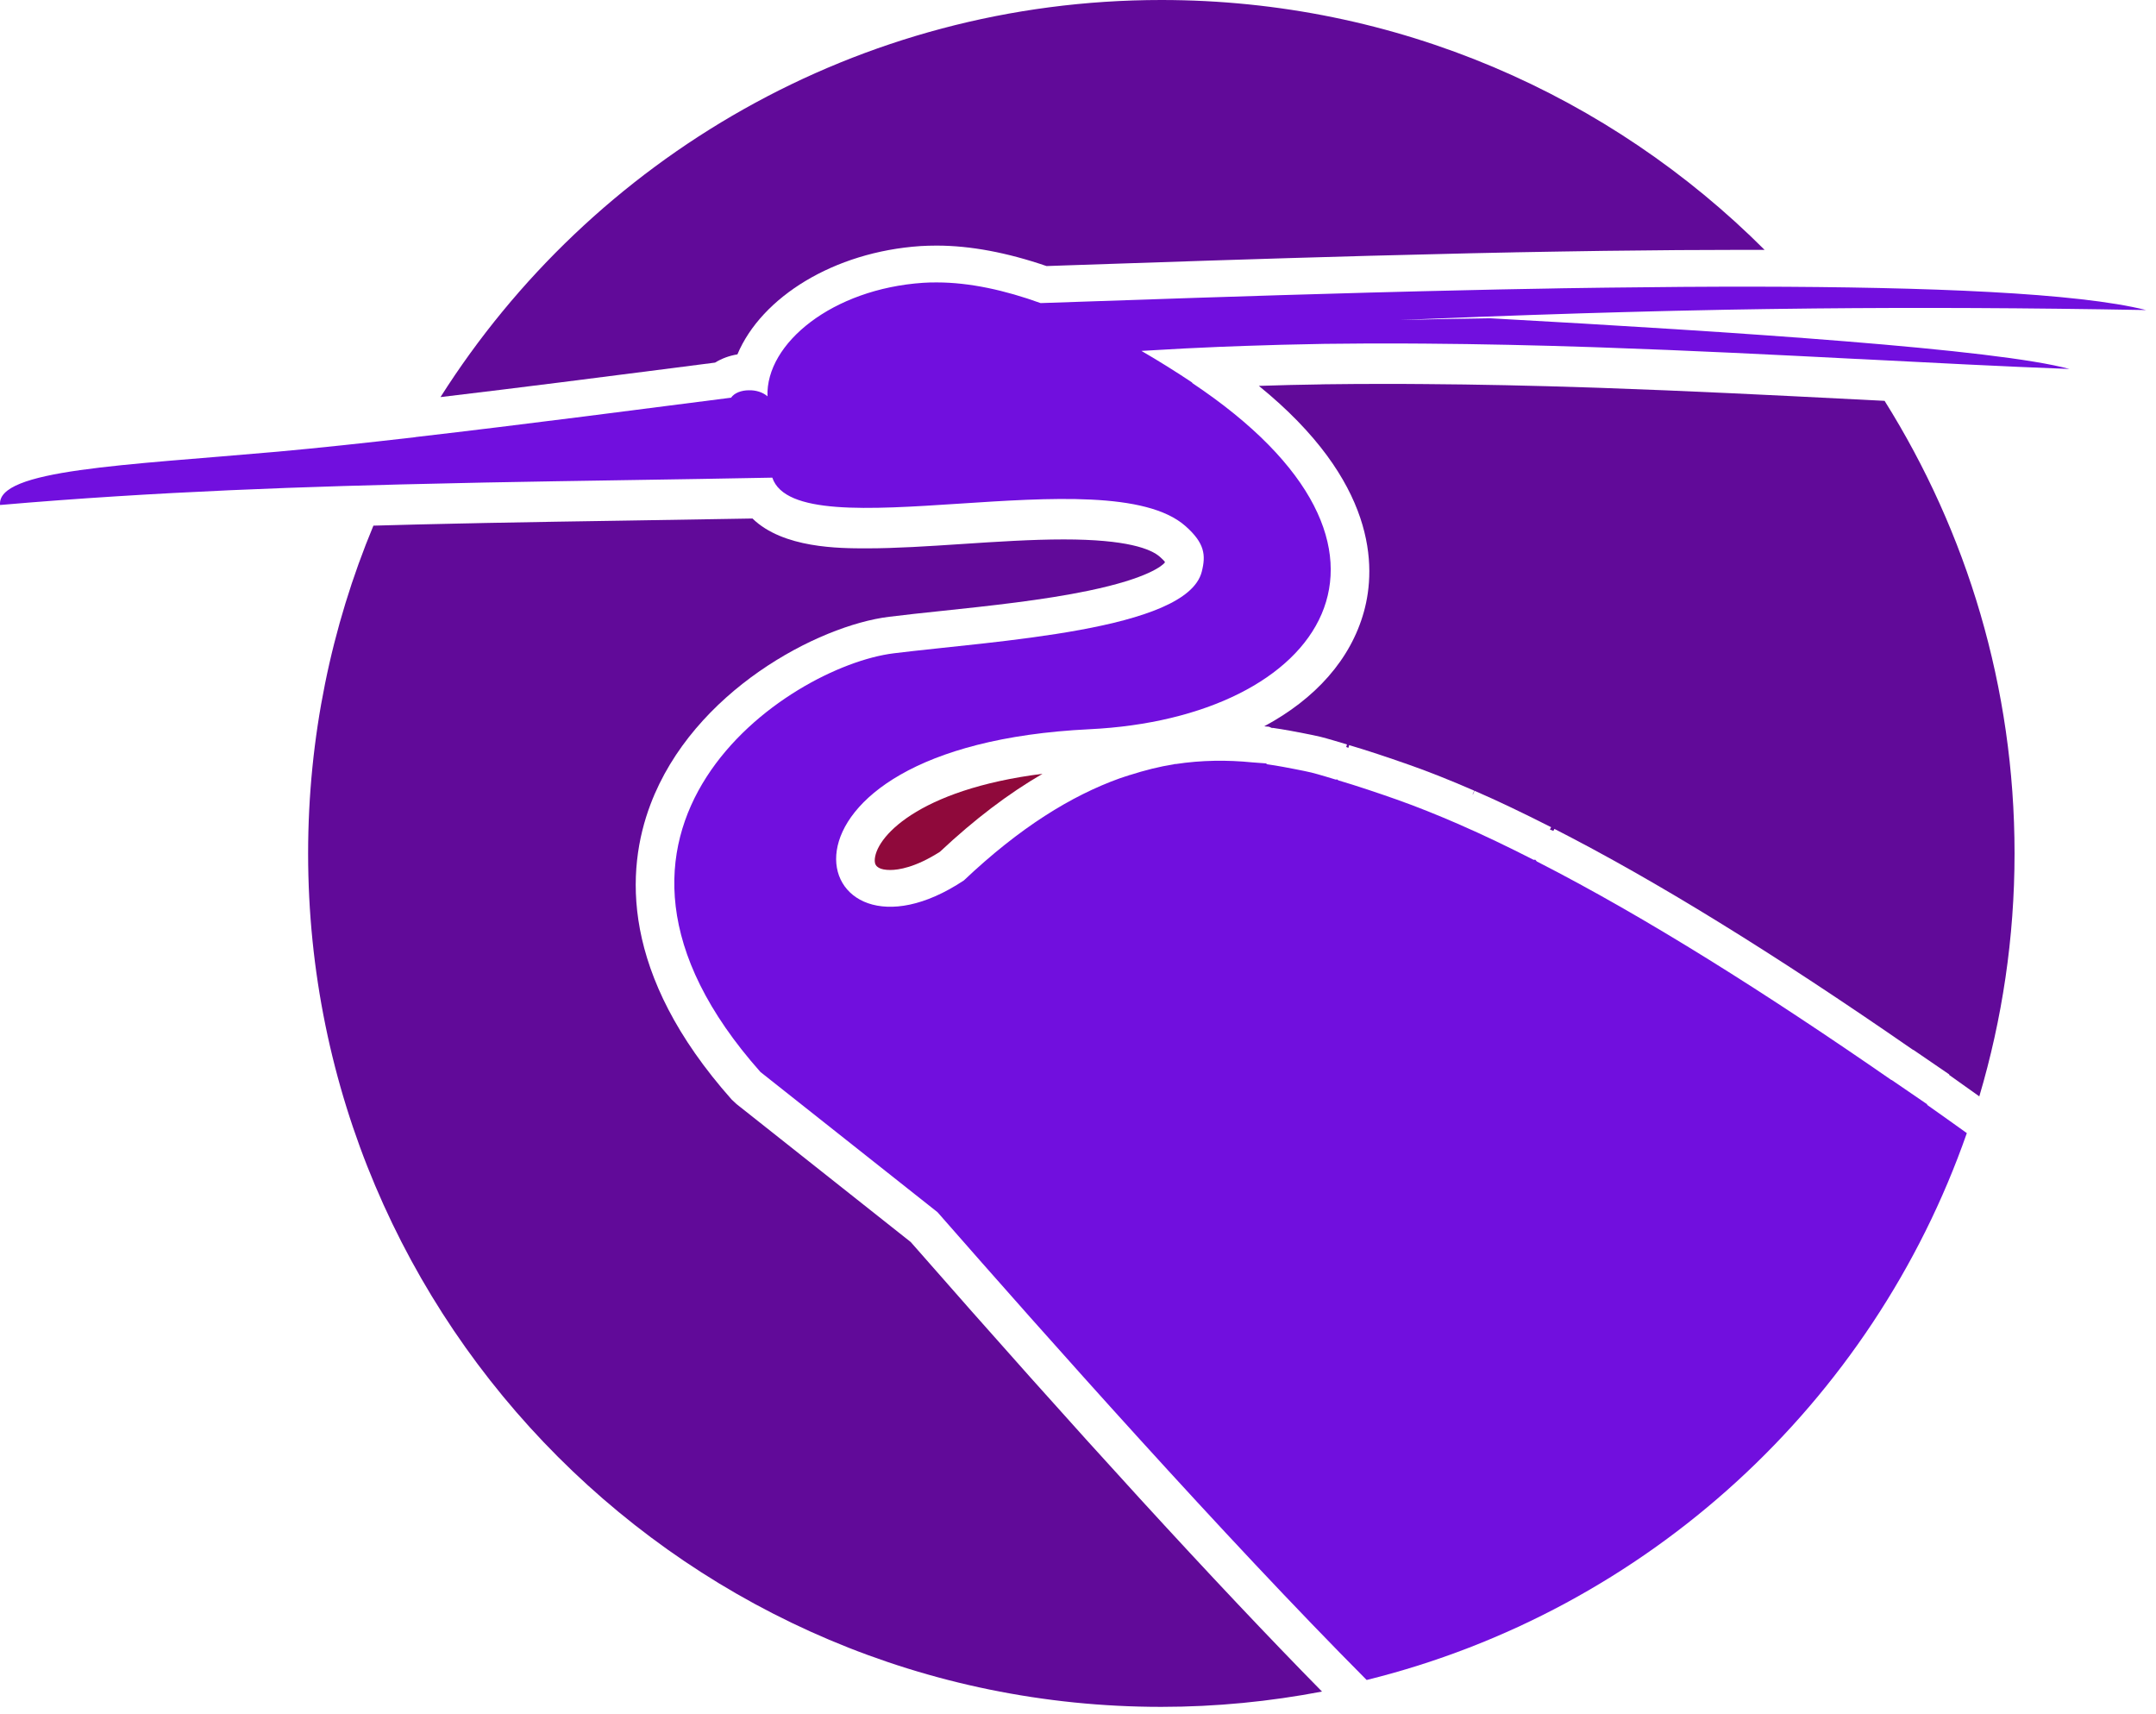
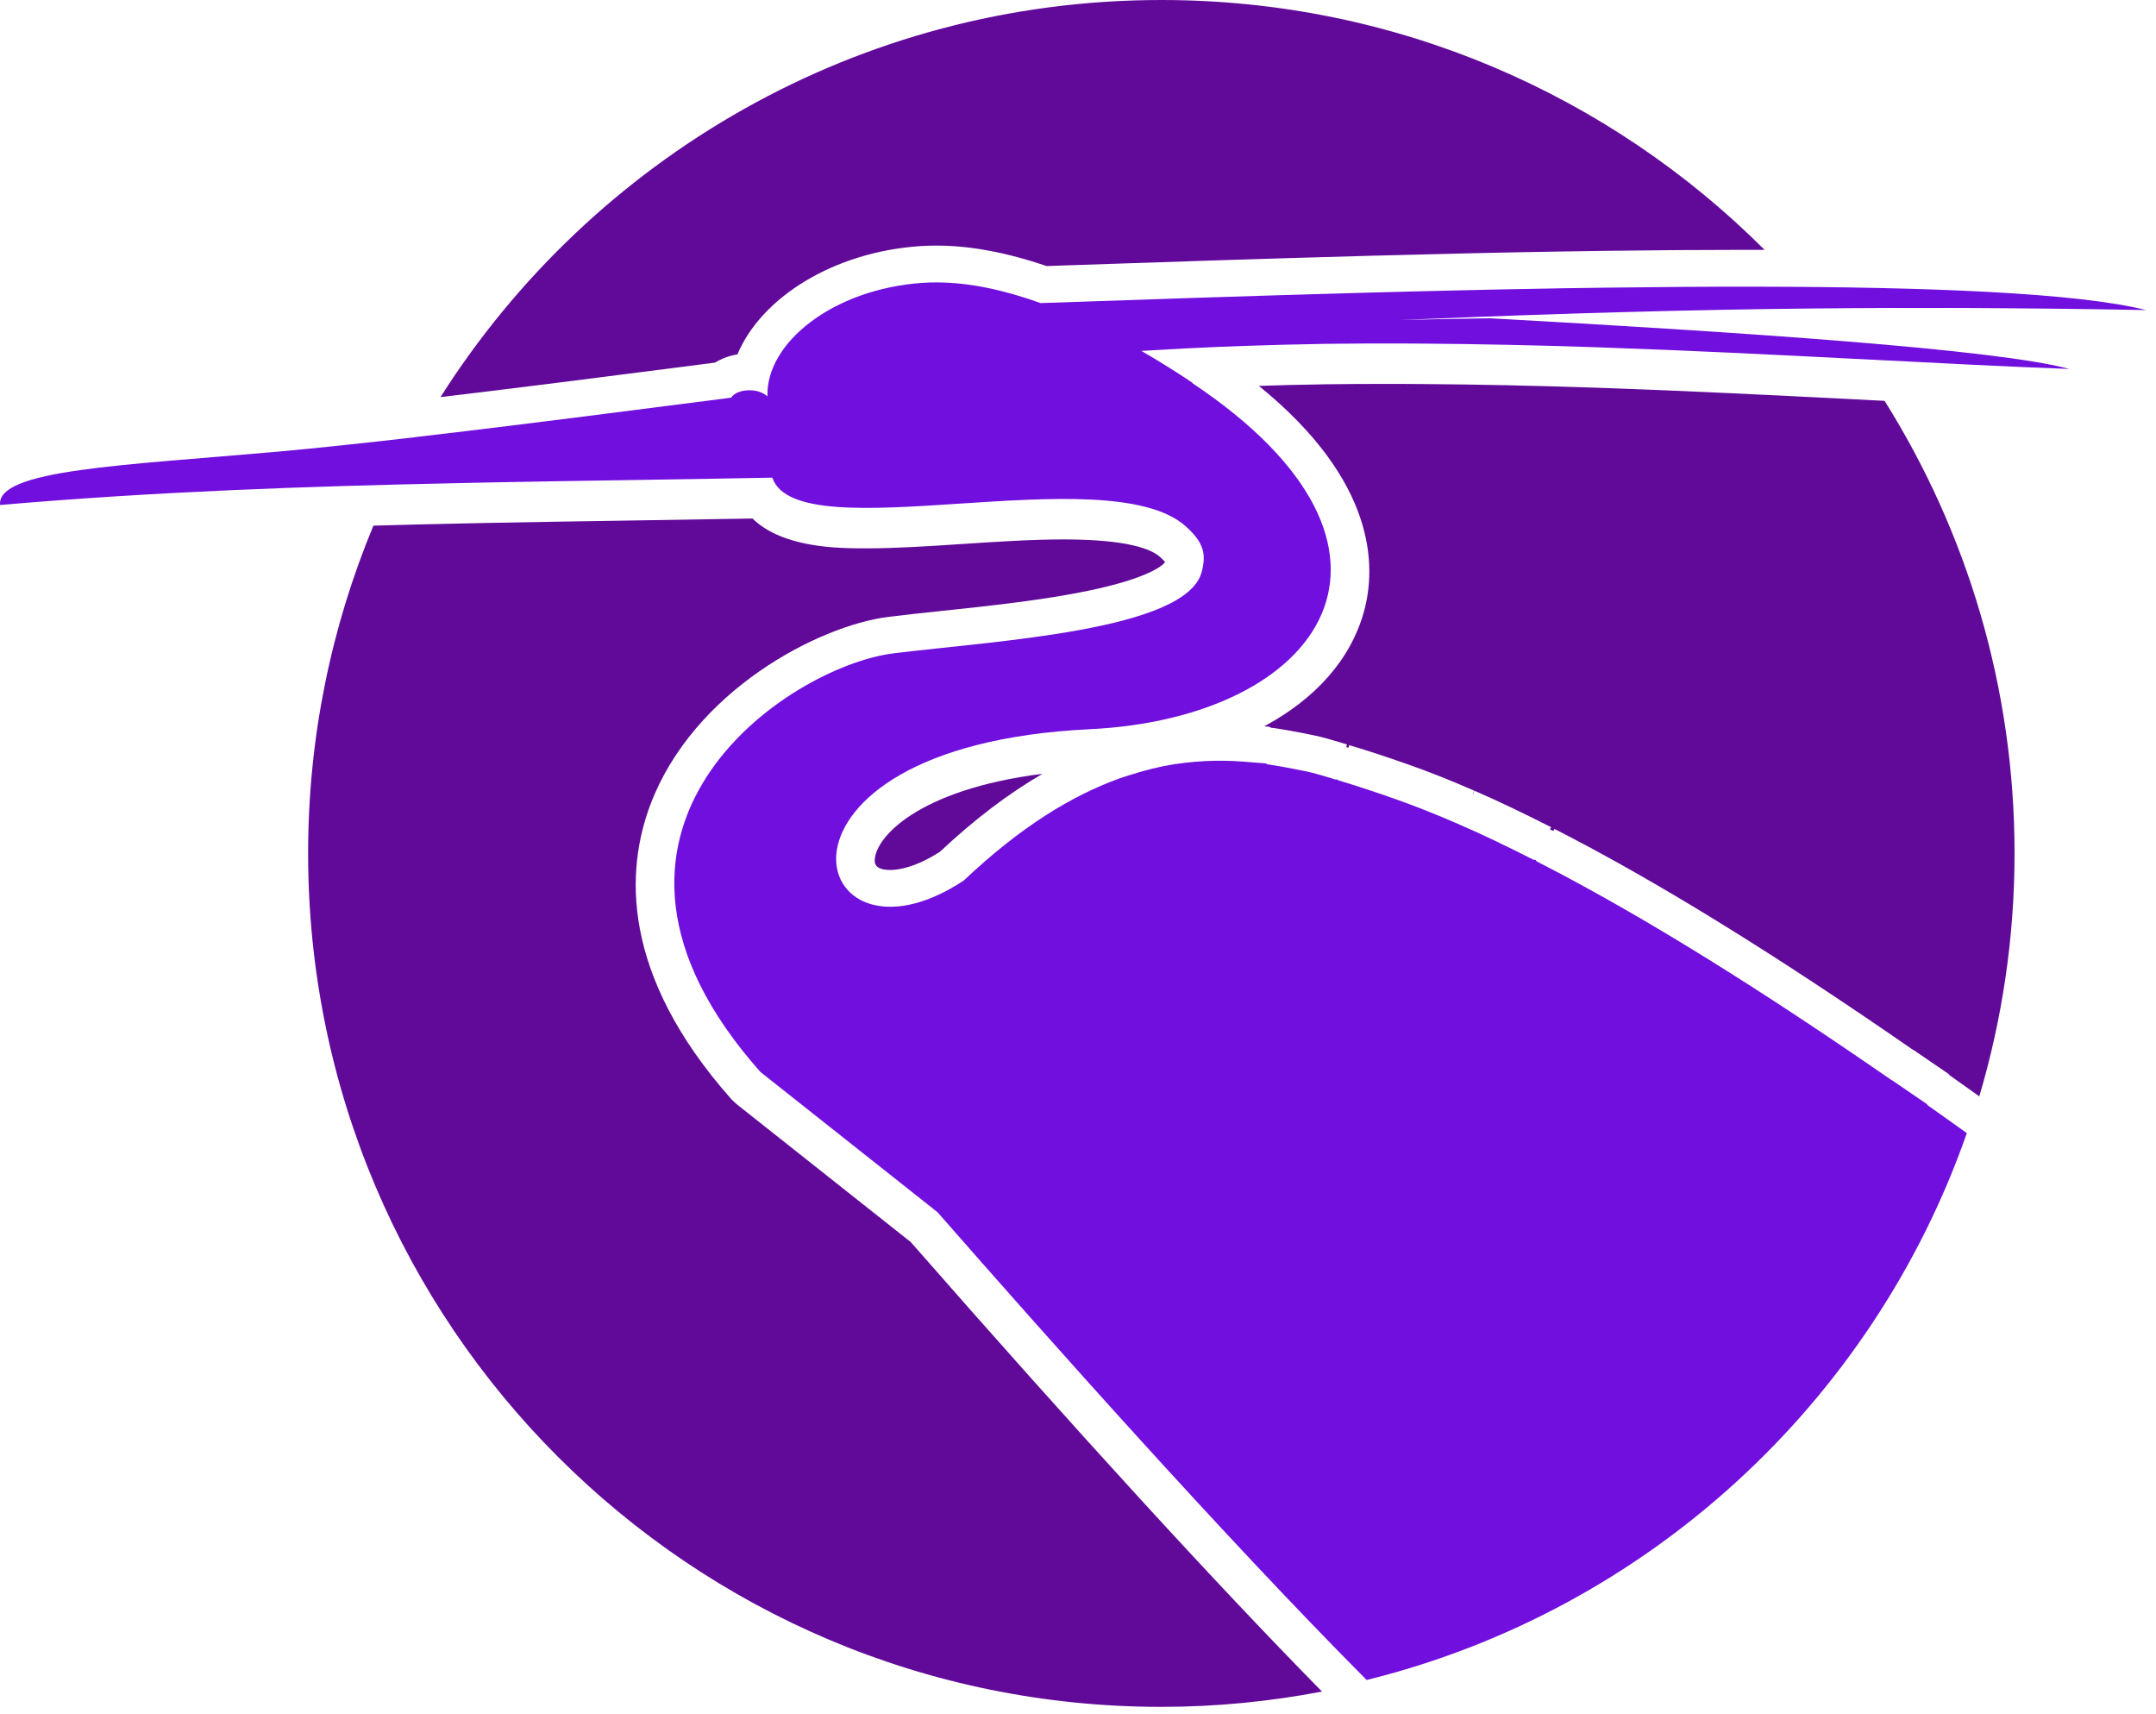
<svg xmlns="http://www.w3.org/2000/svg" width="100%" height="100%" viewBox="0 0 112 89" version="1.1" xml:space="preserve" style="fill-rule:evenodd;clip-rule:evenodd;stroke-linejoin:round;stroke-miterlimit:1.414;">
  <g id="Logo">
    <path d="M47.312,64.507l-9.052,-7.167l-0.257,-0.241c-5.797,-6.531 -5.491,-11.932 -4.214,-15.316c2.223,-5.885 8.713,-9.297 12.398,-9.75c0.808,-0.101 1.717,-0.198 2.68,-0.299c2.492,-0.263 5.316,-0.562 7.687,-1.057c3.113,-0.648 3.829,-1.312 3.948,-1.449c0.005,-0.02 0.007,-0.036 0.011,-0.052c-0.045,-0.054 -0.126,-0.139 -0.258,-0.256c-0.468,-0.414 -1.715,-0.905 -4.997,-0.905c-1.653,0 -3.487,0.12 -5.262,0.237c-1.775,0.117 -3.453,0.227 -4.983,0.227c-1.404,0 -4.331,0 -5.923,-1.55c-2.196,0.04 -4.38,0.074 -6.558,0.108c-2.45,0.038 -4.889,0.076 -7.325,0.124l-0.796,0.018l-0.637,0.013c-1.404,0.029 -2.873,0.065 -4.376,0.108c-2.182,5.242 -3.392,10.99 -3.392,17.023c0,24.479 19.844,44.324 44.323,44.324c2.855,0 5.642,-0.279 8.346,-0.795c-5.518,-5.608 -12.695,-13.45 -21.363,-23.345" style="fill:#610a99;fill-rule:nonzero;" />
    <path d="M34.941,19.116l2.205,-0.284c0.342,-0.211 0.736,-0.358 1.161,-0.427c1.255,-2.977 5.01,-5.321 9.507,-5.625c0.261,-0.015 0.533,-0.024 0.81,-0.024l0.059,0c1.725,0.002 3.635,0.36 5.682,1.062l0.981,-0.034c4.493,-0.153 10.083,-0.344 15.806,-0.5l0.079,-0.002l0.092,-0.002c1.674,-0.045 3.368,-0.088 5.067,-0.126l1.498,-0.032l0.643,-0.013l0.203,-0.005c0.573,-0.011 1.147,-0.02 1.754,-0.031l0.655,-0.011c0.691,-0.012 1.381,-0.023 2.068,-0.032l0.144,-0.002l0.193,-0.002c2.454,-0.032 4.805,-0.05 6.985,-0.05l0.596,0c0.185,0.002 0.358,0.002 0.54,0.002c-8.022,-8.017 -19.099,-12.978 -31.34,-12.978c-15.759,0 -29.588,8.232 -37.446,20.623c4.142,-0.491 8.488,-1.049 12.058,-1.507" style="fill:#610a99;fill-rule:nonzero;" />
    <path d="M97.021,20.773l-0.61,-0.032l0,0.002c-4.429,-0.227 -8.773,-0.443 -13.223,-0.598l-0.601,-0.02c-2.987,-0.099 -5.874,-0.16 -8.576,-0.178c-0.339,-0.002 -0.679,-0.005 -1.019,-0.007c-0.364,0 -0.731,-0.002 -1.098,-0.002c-1.019,0 -2.038,0.007 -3.055,0.02l-0.137,0.002l-0.144,0.005c-0.972,0.013 -2.013,0.038 -3.163,0.076c6.122,4.968 6.104,9.395 5.458,11.728c-0.686,2.477 -2.515,4.522 -5.181,5.953l0.247,0.02l0.178,0.076l0.002,-0.018c0.313,0.045 0.623,0.095 0.929,0.151c0.192,0.036 1.17,0.218 1.566,0.315c0.36,0.088 1.213,0.347 1.379,0.398l-0.04,0.131l0.112,0.045l0.041,-0.142c0.92,0.272 1.919,0.601 3.145,1.033c1.01,0.355 2.108,0.792 3.354,1.334l-0.083,0.193l0.013,0.005l0.084,-0.194c1.176,0.511 2.476,1.13 3.979,1.892l-0.063,0.122l0.18,0.069l0.054,-0.103c5.262,2.686 11.357,6.441 18.634,11.48l0.012,-0.004l1.858,1.271l0.009,0.036c0.499,0.353 1.003,0.71 1.505,1.07l0.054,0.039c1.185,-4 1.831,-8.232 1.831,-12.619c0,-8.636 -2.479,-16.69 -6.751,-23.504c-0.295,-0.016 -0.583,-0.03 -0.88,-0.045" style="fill:#610a99;fill-rule:nonzero;" />
-     <path d="M45.441,44.72c0.007,0.308 0.279,0.463 0.808,0.463c0.416,0 1.298,-0.126 2.578,-0.945c1.791,-1.68 3.554,-3.021 5.334,-4.052c-6.526,0.824 -8.749,3.359 -8.72,4.534" style="fill:#8f093b;fill-rule:nonzero;" />
+     <path d="M45.441,44.72c0.007,0.308 0.279,0.463 0.808,0.463c0.416,0 1.298,-0.126 2.578,-0.945c1.791,-1.68 3.554,-3.021 5.334,-4.052c-6.526,0.824 -8.749,3.359 -8.72,4.534" style="fill:#610a99;fill-rule:nonzero;" />
    <path d="M77.416,16.53l-0.036,0c-1.553,0.021 -3.107,0.052 -4.664,0.09c1.366,-0.056 2.706,-0.11 4.018,-0.159c0.029,-0.003 0.058,-0.003 0.088,-0.005c0.909,-0.034 1.804,-0.065 2.693,-0.097c0.207,-0.006 0.414,-0.013 0.62,-0.02c0.691,-0.025 1.375,-0.045 2.054,-0.067c0.315,-0.009 0.63,-0.018 0.943,-0.027c0.394,-0.012 0.787,-0.025 1.177,-0.034c0.571,-0.016 1.14,-0.032 1.707,-0.045c0.34,-0.009 0.677,-0.016 1.017,-0.025c0.603,-0.013 1.204,-0.027 1.804,-0.038c0.286,-0.007 0.572,-0.011 0.857,-0.018c0.648,-0.011 1.296,-0.023 1.944,-0.032c0.218,-0.004 0.439,-0.006 0.657,-0.009c0.655,-0.009 1.309,-0.018 1.966,-0.024c5.422,-0.054 10.972,-0.03 17.226,0.083c-3.561,-0.895 -11.307,-1.201 -20.362,-1.215c-0.004,0 -0.009,0 -0.016,0c-2.436,-0.002 -4.965,0.016 -7.536,0.05c-0.11,0 -0.223,0.002 -0.335,0.004c-0.684,0.009 -1.373,0.018 -2.063,0.029c-0.227,0.005 -0.457,0.009 -0.684,0.014c-0.574,0.009 -1.145,0.02 -1.719,0.031c-0.281,0.005 -0.562,0.012 -0.843,0.016c-0.498,0.011 -0.997,0.023 -1.494,0.034c-1.696,0.036 -3.386,0.079 -5.058,0.124c-0.056,0.002 -0.114,0.002 -0.17,0.004c-6.291,0.171 -12.286,0.38 -17.15,0.547c-1.865,-0.673 -3.689,-1.071 -5.379,-1.073c-0.245,-0.003 -0.49,0.004 -0.729,0.02c-4.697,0.317 -8.177,3.14 -8.08,5.896c-0.243,-0.218 -0.615,-0.326 -0.972,-0.315c-0.376,0.003 -0.74,0.129 -0.92,0.385c-4.333,0.553 -10.668,1.384 -16.392,2.045c0,0.002 0,0.005 -0.002,0.005c-2.589,0.299 -5.055,0.564 -7.152,0.753c-7.988,0.713 -14.622,0.925 -14.427,2.77c8.047,-0.696 15.878,-0.97 23.728,-1.134c0.479,-0.009 0.958,-0.023 1.435,-0.032c4.951,-0.097 9.916,-0.155 14.953,-0.254c-0.031,0.054 0,0.002 0,0c1.305,3.872 17.361,-1.102 21.46,2.513c1.003,0.886 1.071,1.509 0.848,2.376c-0.783,3.057 -10.764,3.586 -15.993,4.233c-5.554,0.682 -18.083,9.186 -6.931,21.746l9.197,7.28c5.709,6.517 14.881,16.845 22.294,24.296c14.564,-3.597 26.283,-14.395 31.178,-28.402c-0.69,-0.493 -1.381,-0.988 -2.069,-1.471c0.004,-0.009 0.013,-0.014 0.018,-0.02l-1.859,-1.272l-0.004,0.009c-6.448,-4.465 -12.742,-8.454 -18.423,-11.354c-0.029,-0.031 -0.051,-0.058 -0.083,-0.092l-0.083,0.007c-1.323,-0.673 -2.621,-1.298 -3.87,-1.84c-0.002,-0.003 -0.004,-0.005 -0.006,-0.007l-0.007,0c-1.105,-0.479 -2.187,-0.916 -3.224,-1.282c-1.01,-0.356 -2.025,-0.698 -3.048,-1.002c-0.014,-0.013 -0.023,-0.027 -0.038,-0.042l-0.093,0.004c0,0 -0.945,-0.29 -1.266,-0.366c-0.36,-0.088 -1.451,-0.291 -1.451,-0.291c-0.284,-0.051 -0.567,-0.099 -0.851,-0.139c-0.018,-0.016 -0.027,-0.027 -0.045,-0.043l-0.722,-0.054c-1.296,-0.13 -2.623,-0.119 -3.993,0.09c-0.002,-0.004 -0.002,-0.007 -0.002,-0.011l-0.079,0.022c-0.747,0.117 -1.51,0.311 -2.283,0.558c-0.005,-0.002 -0.007,-0.004 -0.012,-0.009l-0.011,0.016c-0.164,0.054 -0.328,0.101 -0.495,0.162c0,-0.002 -0.002,-0.002 -0.002,-0.002l-0.002,0.002c-2.516,0.904 -5.19,2.551 -8.097,5.302c-8.166,5.429 -11.617,-6.971 6.522,-7.851c12.108,-0.583 18.276,-9.361 5.318,-17.995l0.034,0c-0.869,-0.58 -1.755,-1.134 -2.653,-1.654c0.133,-0.006 0.266,-0.013 0.399,-0.022c1.221,-0.077 2.447,-0.137 3.678,-0.189c0.421,-0.018 0.841,-0.034 1.262,-0.047c1.296,-0.045 2.594,-0.081 3.896,-0.102c0.093,-0.002 0.187,-0.004 0.282,-0.006c1.397,-0.018 2.794,-0.023 4.189,-0.018c0.341,0.002 0.683,0.004 1.025,0.006c2.896,0.021 5.78,0.086 8.628,0.18c0.202,0.007 0.403,0.014 0.605,0.021c4.558,0.157 9.014,0.38 13.255,0.598l0,-0.002c3.87,0.198 7.561,0.391 10.992,0.52c-3.802,-1.033 -17.239,-1.922 -30.089,-2.633" style="fill:#710fde;fill-rule:nonzero;" />
  </g>
</svg>
